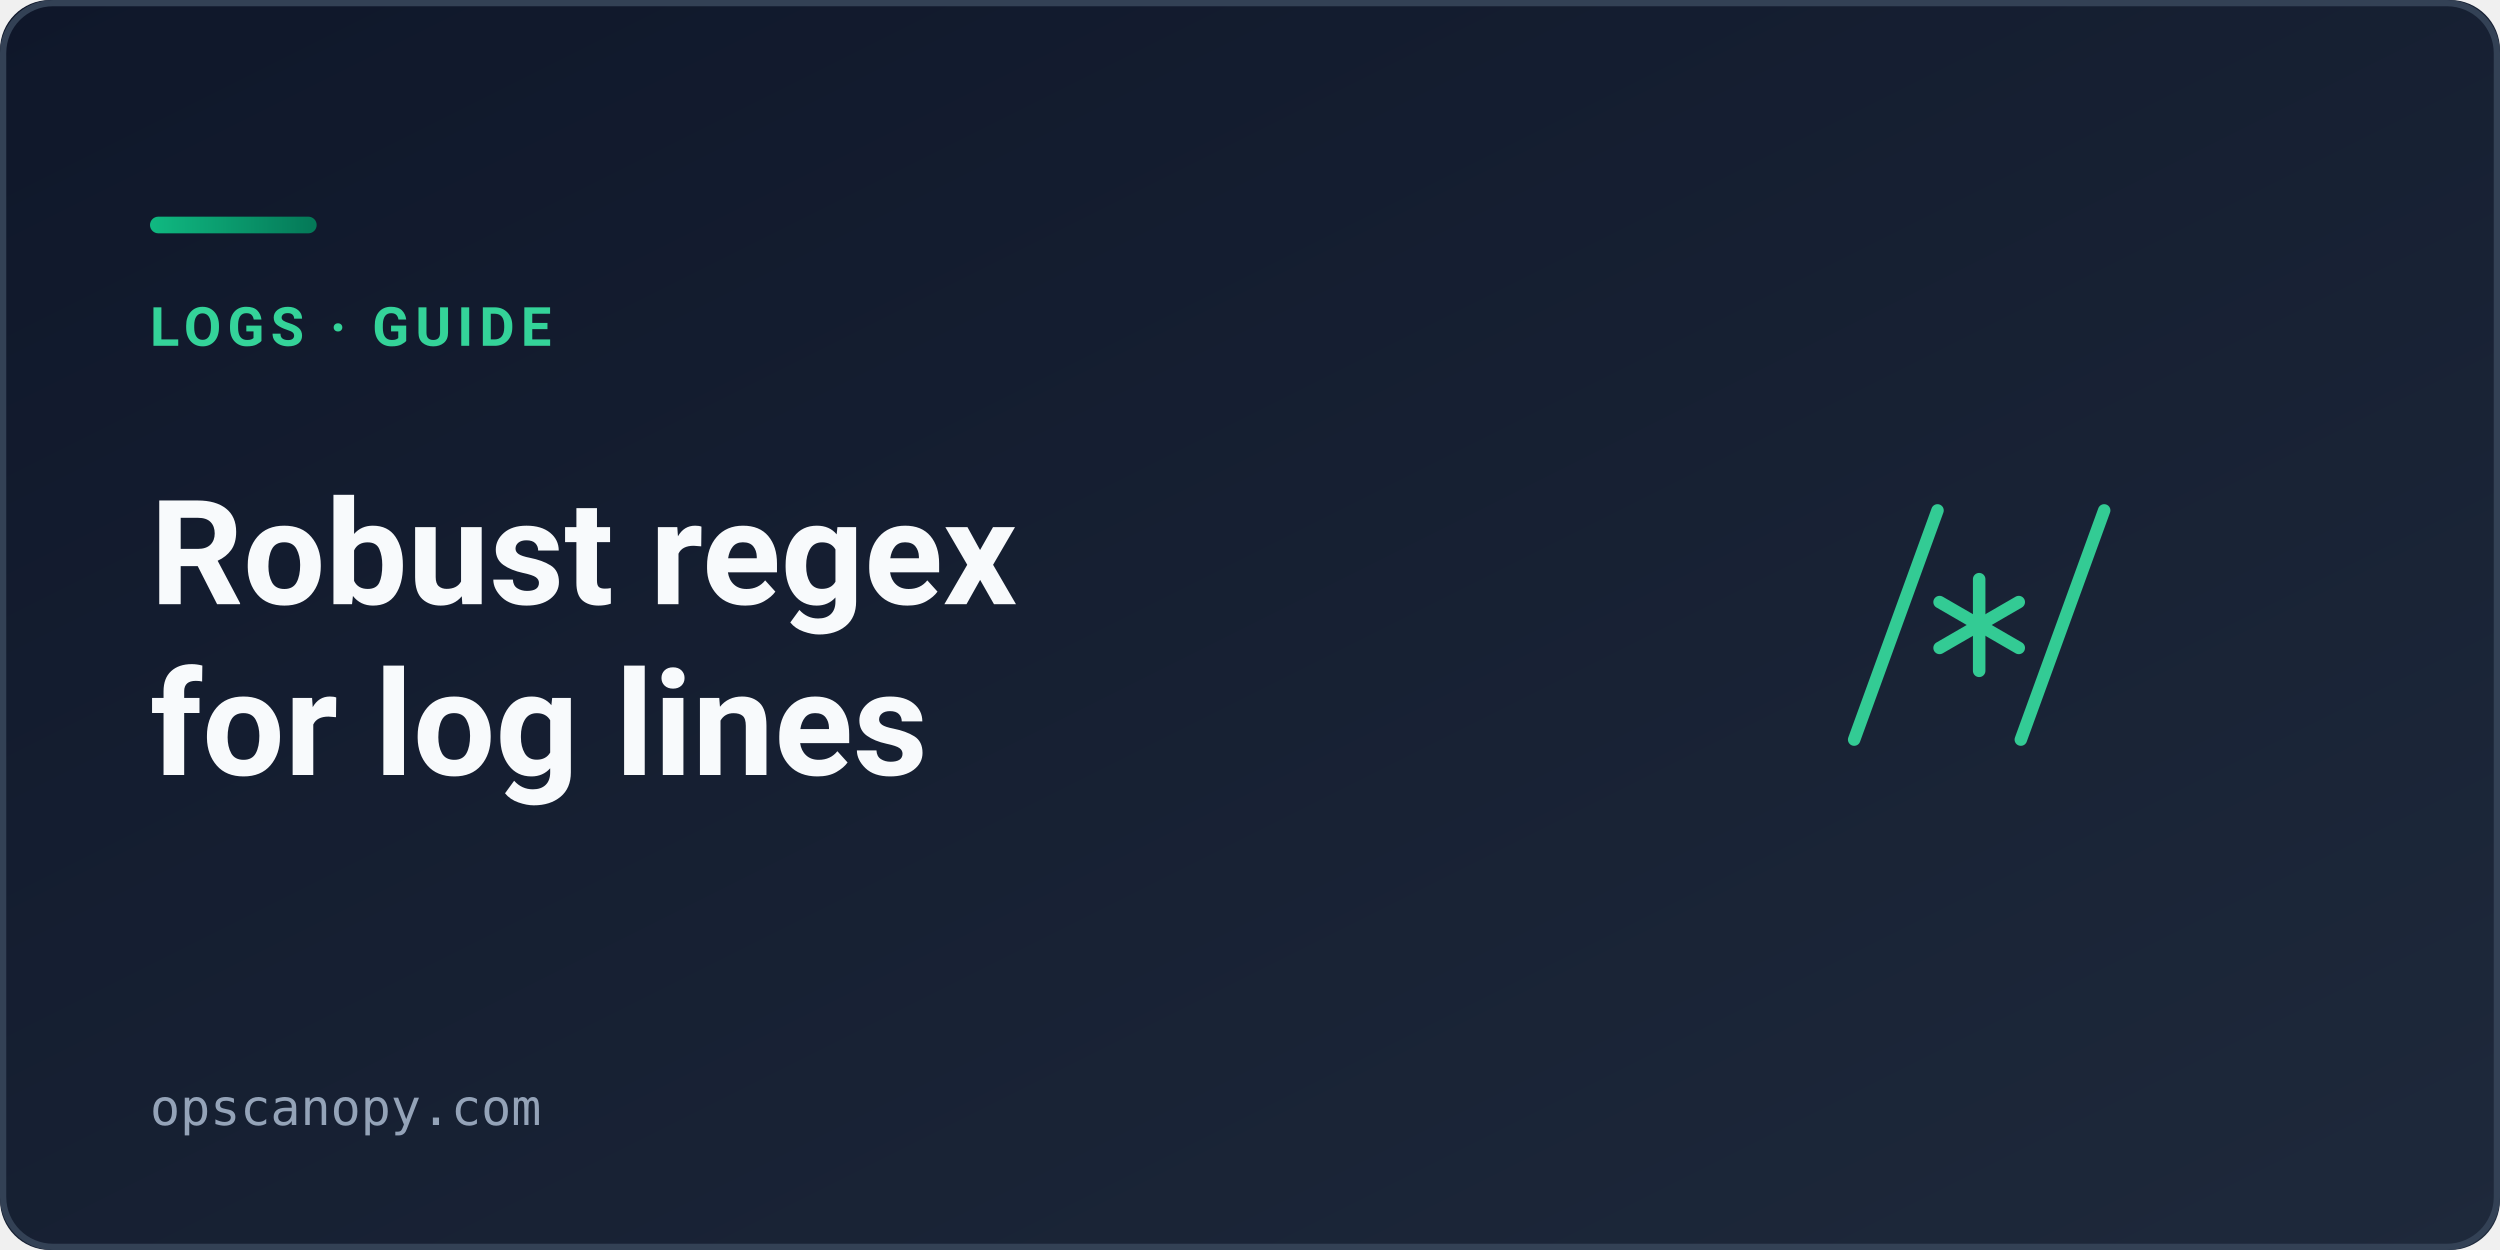
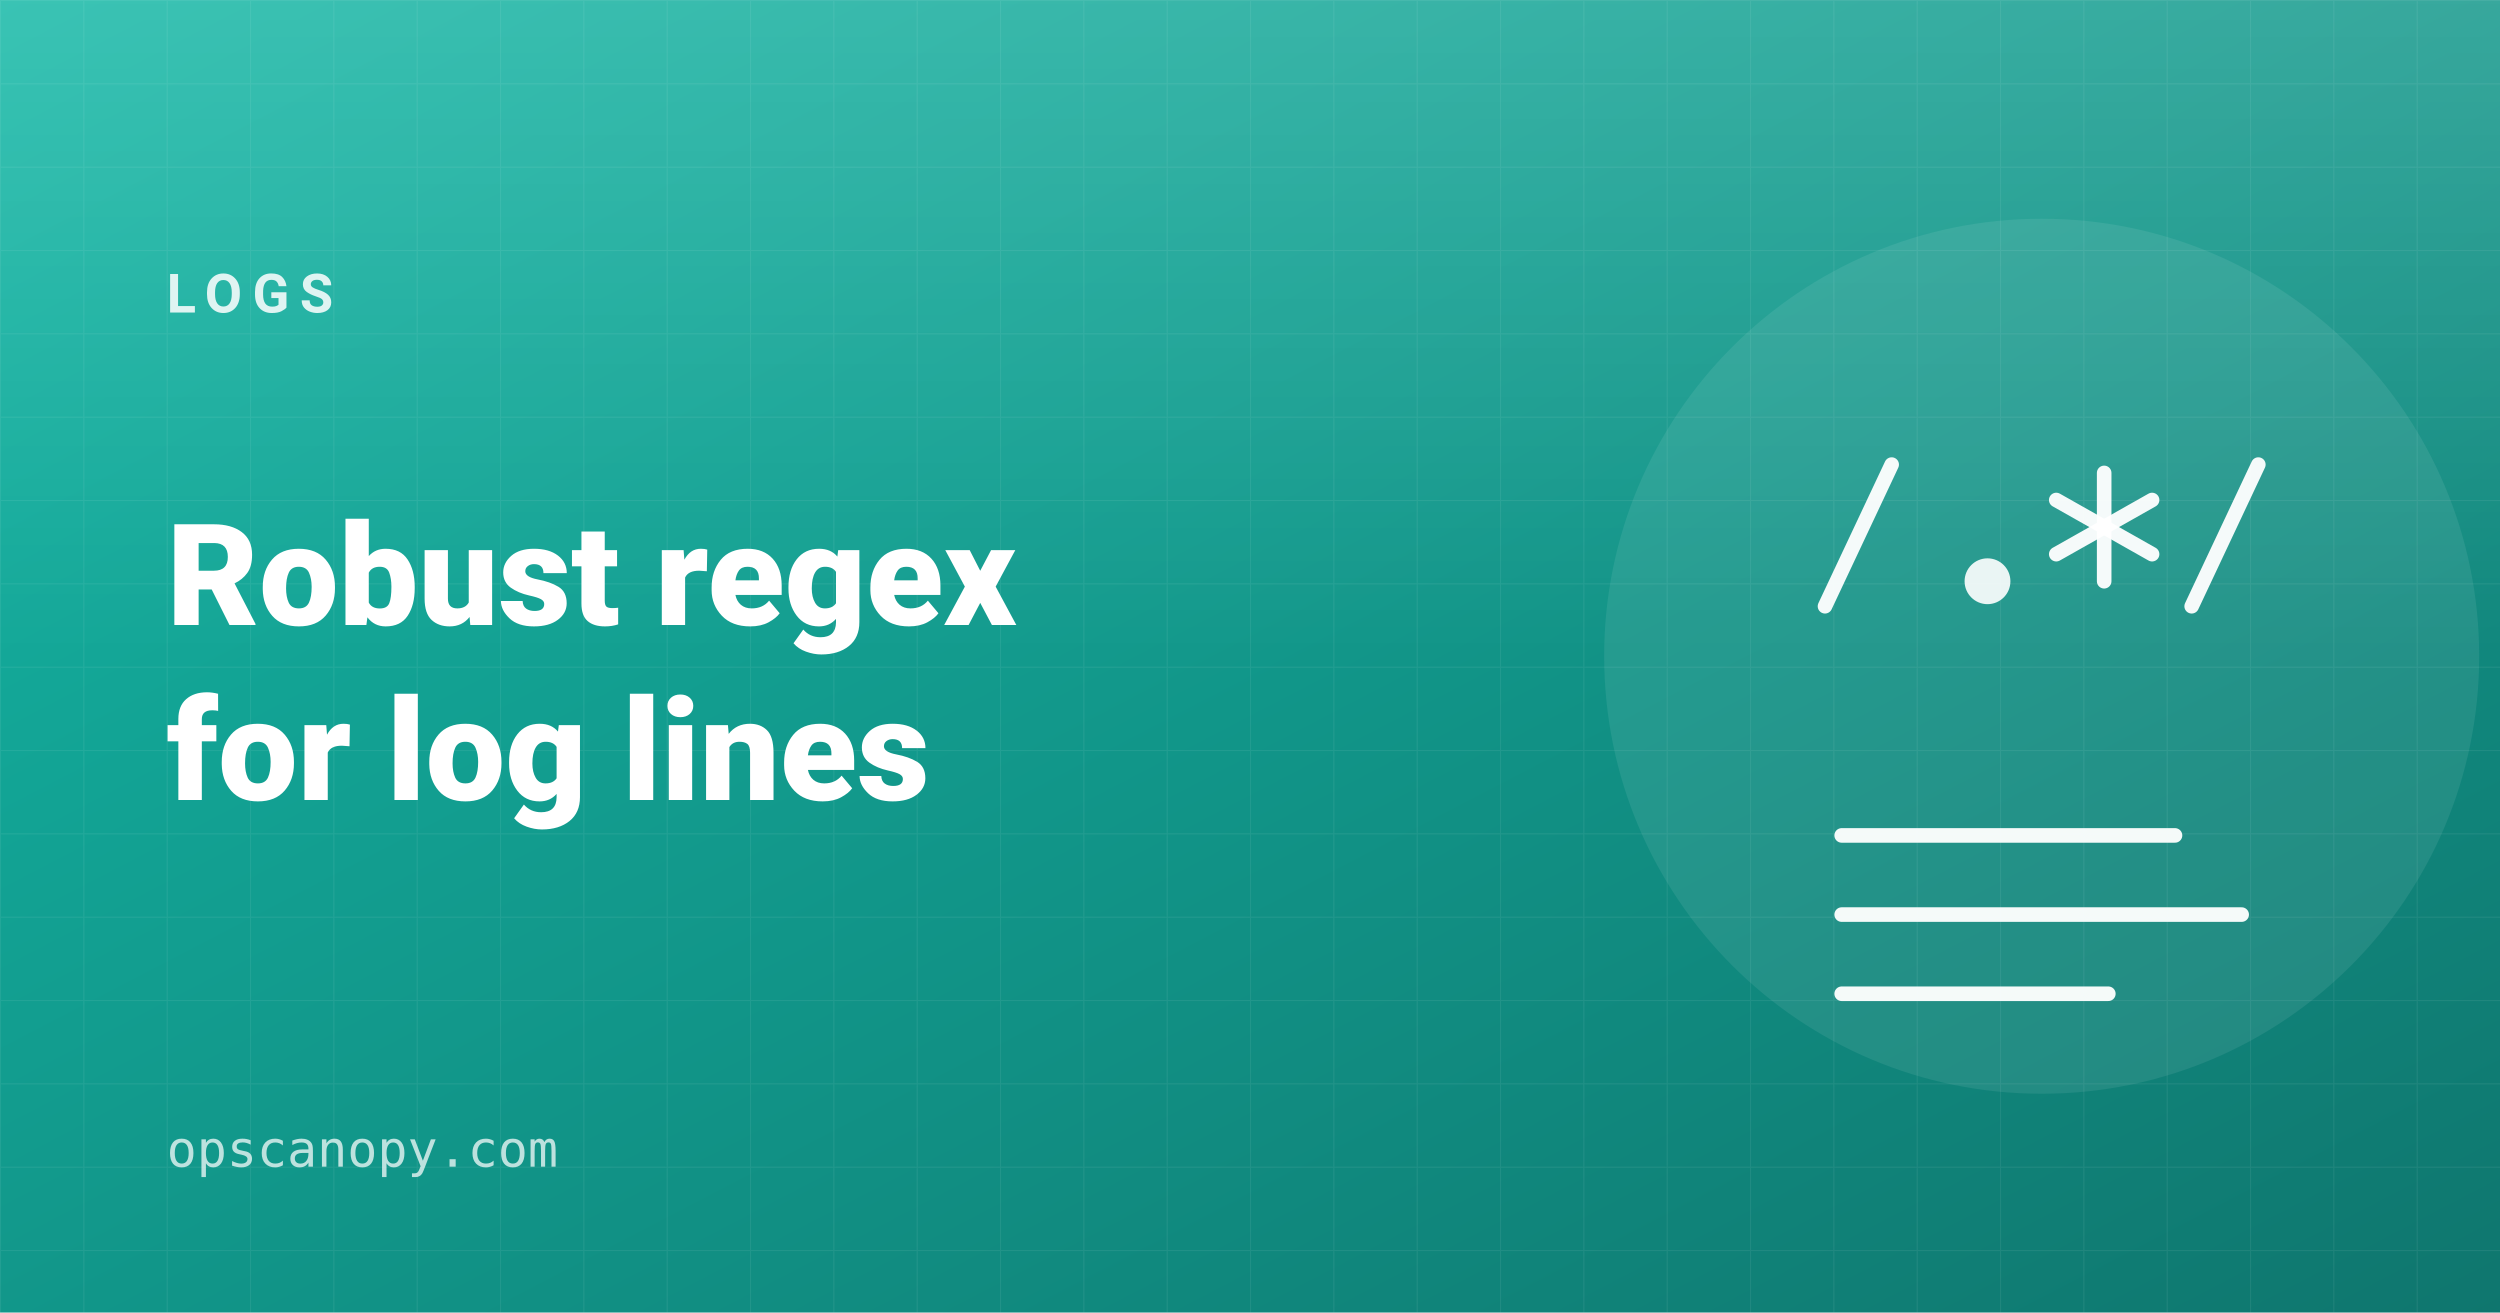
- <svg xmlns="http://www.w3.org/2000/svg" viewBox="0 0 1200 600" role="img" aria-label="Writing robust regular expressions for log lines">
+ <svg xmlns="http://www.w3.org/2000/svg" viewBox="0 0 1200 630" role="img" aria-label="Robust regex for log lines — OpsCanopy logs guide">
  <defs>
    <linearGradient id="bg" x1="0" y1="0" x2="1" y2="1">
-       <stop offset="0" stop-color="#0f172a" />
-       <stop offset="1" stop-color="#1e293b" />
+       <stop offset="0" stop-color="#14b8a6" />
+       <stop offset="1" stop-color="#0f766e" />
    </linearGradient>
-     <linearGradient id="accent" x1="0" y1="0" x2="1" y2="0">
-       <stop offset="0" stop-color="#10b981" />
-       <stop offset="1" stop-color="#047857" />
+     <linearGradient id="sheen" x1="0" y1="0" x2="0" y2="1">
+       <stop offset="0" stop-color="#ffffff" stop-opacity="0.16" />
+       <stop offset="1" stop-color="#ffffff" stop-opacity="0" />
    </linearGradient>
+     <pattern id="grid" width="40" height="40" patternUnits="userSpaceOnUse">
+       <path d="M40 0 H0 V40" fill="none" stroke="#ffffff" stroke-opacity="0.07" stroke-width="1" />
+     </pattern>
  </defs>
-   <rect width="1200" height="600" rx="24" fill="url(#bg)" />
-   <rect x="1.5" y="1.5" width="1197" height="597" rx="24" fill="none" stroke="#334155" stroke-width="3" />
-   <rect x="72" y="104" width="80" height="8" rx="4" fill="url(#accent)" />
-   <text x="72" y="166" font-family="ui-sans-serif, system-ui, Segoe UI, Roboto, sans-serif" font-size="26" font-weight="600" letter-spacing="3" fill="#34d399">LOGS · GUIDE</text>
-   <text font-family="ui-sans-serif, system-ui, Segoe UI, Roboto, sans-serif" font-size="70" font-weight="700" fill="#f8fafc">
-     <tspan x="72" y="290">Robust regex</tspan>
-     <tspan x="72" y="372">for log lines</tspan>
+   <rect width="1200" height="630" fill="url(#bg)" />
+   <rect width="1200" height="630" fill="url(#grid)" />
+   <rect width="1200" height="320" fill="url(#sheen)" />
+   <circle cx="980" cy="315" r="210" fill="#ffffff" fill-opacity="0.08" />
+   <text x="80" y="150" font-family="ui-sans-serif, system-ui, Segoe UI, Roboto, sans-serif" font-size="26" font-weight="700" letter-spacing="5" fill="#ffffff" fill-opacity="0.85">LOGS</text>
+   <text font-family="ui-sans-serif, system-ui, Segoe UI, Roboto, sans-serif" font-size="68" font-weight="800" fill="#ffffff">
+     <tspan x="80" y="300">Robust regex</tspan>
+     <tspan x="80" y="384">for log lines</tspan>
  </text>
-   <text x="72" y="540" font-family="ui-monospace, SFMono-Regular, Menlo, Consolas, monospace" font-size="24" fill="#94a3b8">opscanopy.com</text>
-   <g transform="translate(950,300)" stroke="#34d399" stroke-width="6" fill="none" stroke-linecap="round" stroke-linejoin="round" opacity="0.95">
-     <line x1="-60" y1="55" x2="-20" y2="-55" />
-     <line x1="20" y1="55" x2="60" y2="-55" />
-     <circle cx="0" cy="0" r="3" fill="#34d399" stroke="none" />
-     <line x1="0" y1="-22" x2="0" y2="22" />
-     <line x1="-19" y1="-11" x2="19" y2="11" />
-     <line x1="19" y1="-11" x2="-19" y2="11" />
+   <text x="80" y="560" font-family="ui-monospace, SFMono-Regular, Menlo, Consolas, monospace" font-size="24" fill="#ffffff" fill-opacity="0.72">opscanopy.com</text>
+   <g transform="translate(980,315)" stroke="#ffffff" stroke-opacity="0.95" stroke-width="7" fill="none" stroke-linecap="round" stroke-linejoin="round">
+     <g transform="translate(0,-58)">
+       <line x1="-104" y1="34" x2="-72" y2="-34" />
+       <line x1="72" y1="34" x2="104" y2="-34" />
+       <circle cx="-26" cy="22" r="11" fill="#ffffff" fill-opacity="0.9" stroke="none" />
+       <g transform="translate(30,-4)">
+         <line x1="0" y1="-26" x2="0" y2="26" />
+         <line x1="-23" y1="-13" x2="23" y2="13" />
+         <line x1="-23" y1="13" x2="23" y2="-13" />
+       </g>
+     </g>
+     <g transform="translate(0,86)">
+       <line x1="-96" y1="0" x2="64" y2="0" />
+       <line x1="-96" y1="38" x2="96" y2="38" />
+       <line x1="-96" y1="76" x2="32" y2="76" />
+     </g>
  </g>
</svg>
